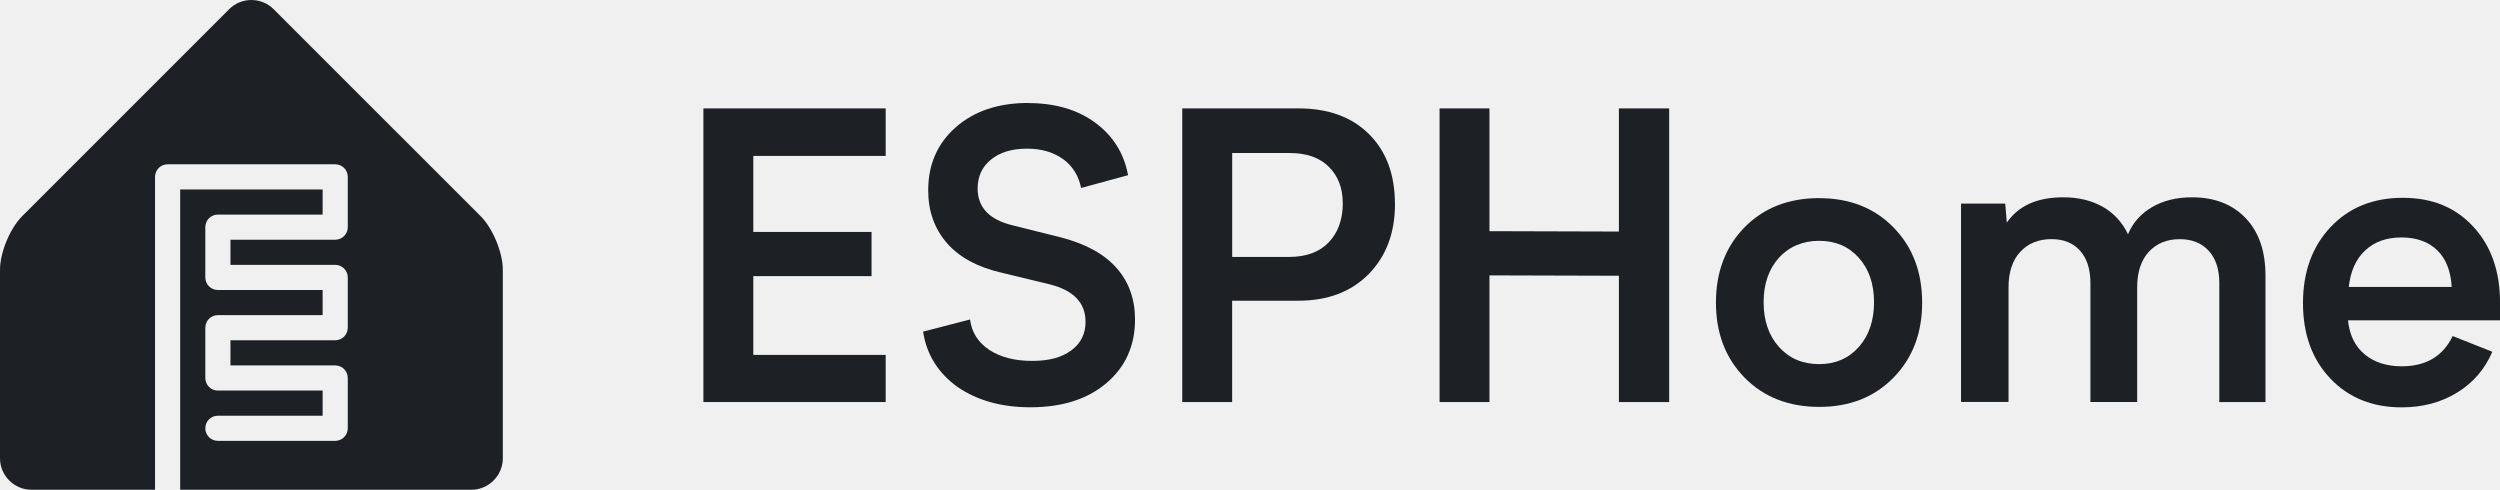
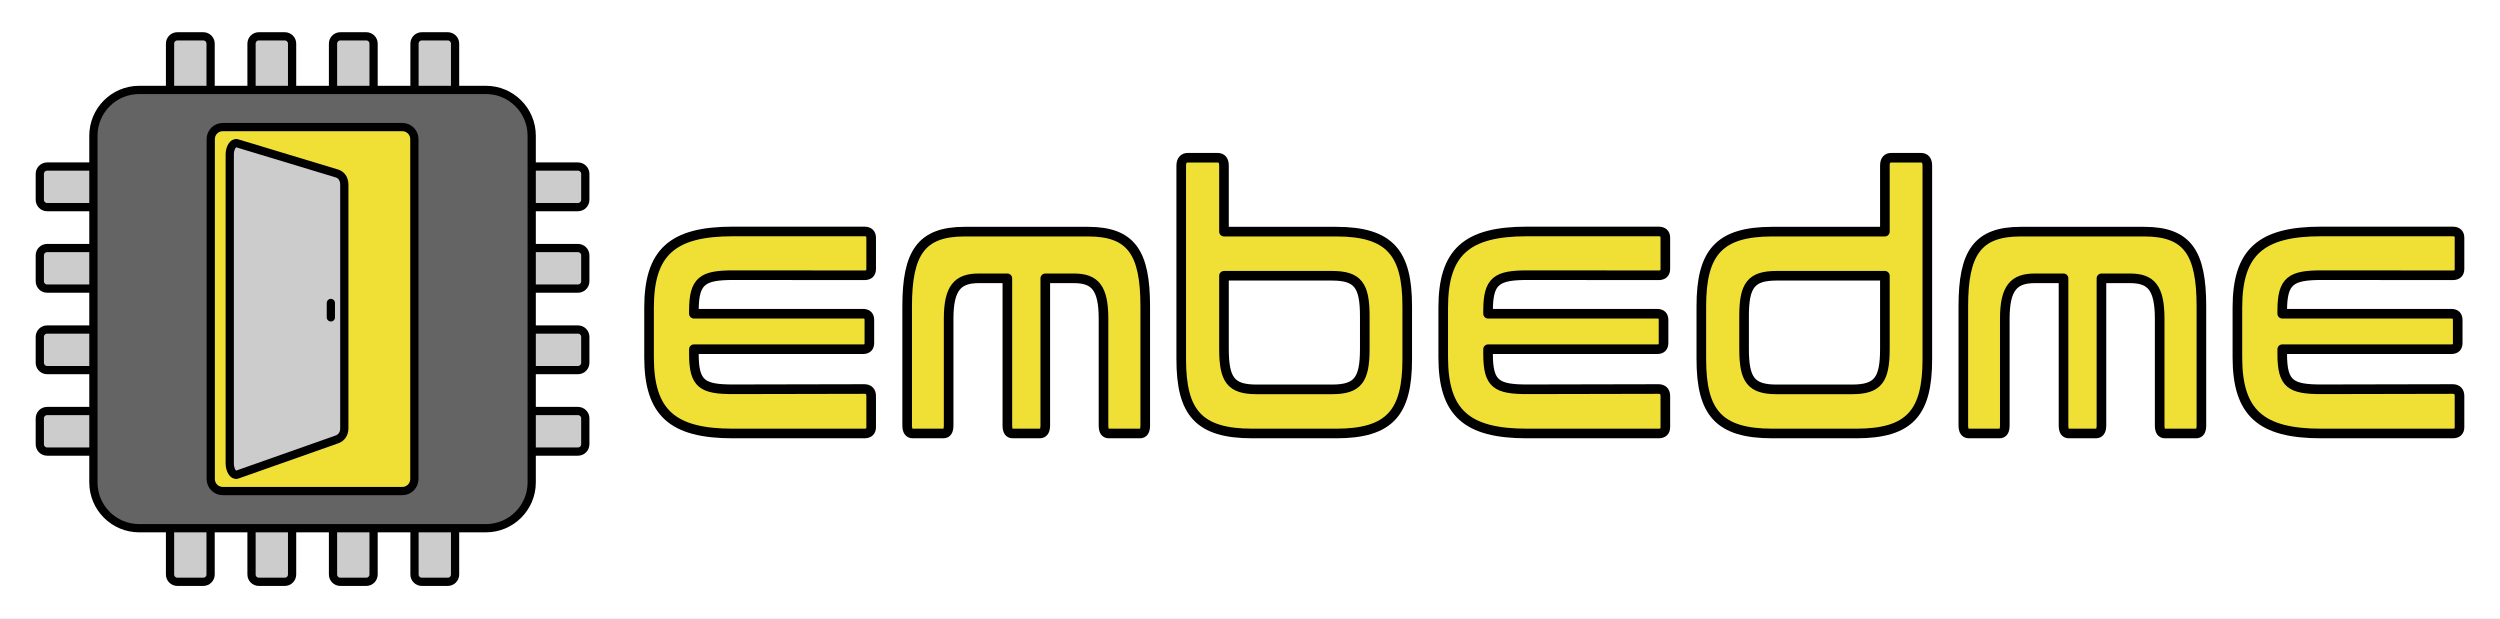
- <svg xmlns="http://www.w3.org/2000/svg" id="Layer_2" data-name="Layer 2" viewBox="0 0 596.64 116.88">
-   <defs>
-     <style>.cls-1{fill:#1d2126;stroke-width:0}</style>
-   </defs>
-   <g id="Layer_1-2" data-name="Layer 1">
-     <g>
-       <g>
-         <path d="M211.37,84.7v11.25h-43.5V25.87h43.5v11.34h-31.59v18.14h28.22v10.55h-28.22v18.8h31.59Z" class="cls-1" />
-         <path d="M245.41,24.6c6.41,0,11.73,1.56,15.98,4.69,4.25,3.12,6.86,7.3,7.83,12.52l-11.2,3.05c-.63-3-2.09-5.31-4.38-6.94-2.3-1.62-5.13-2.44-8.51-2.44-3.63,0-6.5.87-8.62,2.6-2.13,1.73-3.19,4.04-3.19,6.91,0,4.53,2.81,7.47,8.44,8.81l11.44,2.86c5.91,1.53,10.33,3.96,13.27,7.29,2.94,3.33,4.41,7.43,4.41,12.3,0,6.25-2.27,11.3-6.8,15.16-4.53,3.86-10.59,5.79-18.19,5.79-6.84,0-12.63-1.61-17.34-4.83-4.66-3.34-7.41-7.75-8.25-13.22l11.2-2.91c.41,3.09,1.95,5.52,4.62,7.27,2.67,1.75,6.07,2.62,10.2,2.62s7.09-.84,9.35-2.51c2.27-1.67,3.4-3.94,3.4-6.82,0-4.5-2.81-7.47-8.44-8.91l-11.44-2.77c-5.88-1.34-10.29-3.73-13.24-7.15s-4.43-7.6-4.43-12.54c0-6.19,2.2-11.21,6.59-15.07,4.39-3.86,10.16-5.79,17.32-5.79Z" class="cls-1" />
-         <path d="M332.92,48.7c0,6.88-2.09,12.44-6.26,16.69-4.17,4.25-9.79,6.38-16.85,6.38h-15.75v24.19h-11.91V25.87h27.75c7.12,0,12.74,2.06,16.85,6.16,4.11,4.11,6.16,9.66,6.16,16.66ZM320.45,48.42c0-3.53-1.1-6.4-3.3-8.6s-5.32-3.3-9.35-3.3h-13.73v24.8h13.55c4.12,0,7.3-1.17,9.52-3.52,2.22-2.34,3.33-5.47,3.33-9.38Z" class="cls-1" />
-         <path d="M343.56,25.87h11.91v29.3l30.89.09v-29.39h12v70.08h-12v-30.14l-30.89-.09v30.23h-11.91V25.87Z" class="cls-1" />
-         <path d="M434.17,47.29c7.25,0,13.16,2.33,17.72,6.98,4.56,4.66,6.84,10.64,6.84,17.95s-2.28,13.25-6.84,17.91c-4.56,4.66-10.47,6.98-17.72,6.98s-13.25-2.33-17.81-6.98c-4.56-4.66-6.84-10.62-6.84-17.91s2.28-13.34,6.84-17.98c4.56-4.64,10.5-6.96,17.81-6.96ZM434.17,86.9c3.87,0,7.02-1.37,9.45-4.1,2.42-2.73,3.63-6.29,3.63-10.66s-1.21-7.91-3.63-10.62c-2.42-2.7-5.57-4.05-9.45-4.05s-7.17,1.35-9.61,4.05c-2.44,2.7-3.66,6.24-3.66,10.62s1.22,7.93,3.66,10.66c2.44,2.73,5.64,4.1,9.61,4.1Z" class="cls-1" />
-         <path d="M540.67,65.81v30.14h-11.02v-28.41c0-3.28-.84-5.84-2.53-7.69-1.69-1.84-3.98-2.77-6.89-2.77-3.09,0-5.56,1.01-7.41,3.02-1.84,2.02-2.77,4.84-2.77,8.46v27.38h-11.16v-28.41c0-3.28-.82-5.84-2.46-7.69-1.64-1.84-3.91-2.77-6.82-2.77-3.09,0-5.58,1.01-7.45,3.02s-2.81,4.84-2.81,8.46v27.38h-11.34v-47.34h10.55l.38,4.55c2.75-4.03,7.23-6.05,13.45-6.05,3.62,0,6.77.75,9.42,2.25,2.66,1.5,4.67,3.69,6.05,6.56,1.16-2.75,3.07-4.91,5.74-6.47,2.67-1.56,5.85-2.34,9.54-2.34,5.37,0,9.64,1.66,12.8,4.97,3.16,3.31,4.73,7.89,4.73,13.73Z" class="cls-1" />
-         <path d="M596.64,76.45h-36.28c.38,3.56,1.72,6.28,4.03,8.16,2.31,1.88,5.25,2.81,8.81,2.81,5.78,0,9.83-2.41,12.14-7.22l9.47,3.75c-1.78,4.16-4.59,7.41-8.41,9.75-3.83,2.34-8.23,3.52-13.2,3.52-7,0-12.68-2.29-17.04-6.87-4.36-4.58-6.54-10.59-6.54-18.02s2.2-13.48,6.59-18.14c4.39-4.66,10.13-6.98,17.23-6.98s12.58,2.3,16.83,6.89c4.25,4.59,6.38,10.64,6.38,18.14v4.22ZM560.55,68.48h24.56c-.22-3.84-1.38-6.77-3.49-8.79s-4.95-3.02-8.51-3.02-6.41,1.02-8.62,3.07c-2.22,2.05-3.53,4.96-3.94,8.74Z" class="cls-1" />
+ <svg xmlns="http://www.w3.org/2000/svg" width="1820" height="450" viewBox="0 0 1820 450" version="1.1" xml:space="preserve" style="clip-rule:evenodd;fill-rule:evenodd;stroke-linecap:round;stroke-miterlimit:1" id="svg160">
+   <rect style="clip-rule:evenodd;display:inline;fill:#ffffff;fill-rule:evenodd;stroke-width:11.544;stroke-linecap:round;stroke-linejoin:round;stroke-miterlimit:1" id="rect333" width="1820" height="450" x="0" y="1.5258789e-05" ry="0" />
+   <g id="g11949" transform="translate(-28.26941,-28.95436)">
+     <g id="g6315">
+       <path d="m 561.716,197.459 c -43.961,0 -60.936,15.128 -60.936,55.468 v 36.138 c 0,40.341 16.975,55.468 60.936,55.468 h 95.756 c 3.264,0 5.005,-1.471 5.005,-4.622 v -22.739 c 0,-3.152 -1.741,-5.022 -5.005,-5.015 l -95.103,0.196 c -22.633,0.047 -28.945,-3.538 -28.945,-25.599 v -3.572 h 122.96 c 3.264,0 4.788,-1.471 4.788,-4.622 v -16.598 c 0,-3.152 -1.523,-4.622 -4.788,-4.622 H 533.425 v -2.101 c 0,-22.061 6.311,-25.978 28.945,-25.958 l 95.103,0.081 c 3.264,0.003 5.005,-1.471 5.005,-4.622 v -22.658 c 0,-3.152 -1.741,-4.622 -5.005,-4.622 z" style="font-size:96.028px;font-family:Conthrax;-inkscape-font-specification:Conthrax;clip-rule:evenodd;fill:#f0e036;fill-rule:evenodd;stroke:#000000;stroke-width:7;stroke-linecap:round;stroke-linejoin:round;stroke-miterlimit:1;stroke-dasharray:none" id="path2891" />
+       <path d="m 893.211,143.78 c -3.264,0 -5.005,1.874 -5.005,5.889 v 140.796 c 0,38.812 12.622,54.07 51.795,54.07 h 60.936 c 39.173,0 51.795,-15.257 51.795,-54.07 v -38.545 c 0,-38.812 -12.622,-54.337 -51.795,-54.337 h -81.611 v -47.913 c 0,-4.015 -1.523,-5.889 -4.788,-5.889 z m 104.679,85.923 c 18.934,0 23.939,6.959 23.939,29.444 v 23.823 c 0,22.485 -5.005,29.444 -23.939,29.444 h -54.842 c -18.716,0 -23.721,-6.959 -23.721,-29.444 v -53.267 z" style="font-size:96.028px;font-family:Conthrax;-inkscape-font-specification:Conthrax;clip-rule:evenodd;fill:#f0e036;fill-rule:evenodd;stroke:#000000;stroke-width:7;stroke-linecap:round;stroke-linejoin:round;stroke-miterlimit:1;stroke-dasharray:none" id="path2895" />
+       <path d="m 1318.634,197.582 c -39.173,0 -51.795,15.525 -51.795,54.337 v 38.545 c 0,38.812 12.622,54.07 51.795,54.07 h 60.936 c 39.173,0 51.795,-15.257 51.795,-54.07 V 149.669 c 0,-4.015 -1.524,-5.889 -4.788,-5.889 h -21.328 c -3.264,0 -4.788,1.874 -4.788,5.889 v 47.913 z m 57.889,114.831 h -54.842 c -18.716,0 -23.721,-6.959 -23.721,-29.444 v -23.823 c 0,-22.484 5.005,-29.444 23.721,-29.444 h 78.781 v 53.267 c 0,22.485 -5.005,29.444 -23.939,29.444 z" style="font-size:96.028px;font-family:Conthrax;-inkscape-font-specification:Conthrax;clip-rule:evenodd;fill:#f0e036;fill-rule:evenodd;stroke:#000000;stroke-width:7;stroke-linecap:round;stroke-linejoin:round;stroke-miterlimit:1;stroke-dasharray:none" id="path2899" />
+       <path d="m 1139.873,197.459 c -43.961,0 -60.936,15.128 -60.936,55.468 v 36.138 c 0,40.341 16.975,55.468 60.936,55.468 h 95.756 c 3.264,0 5.005,-1.471 5.005,-4.622 v -22.739 c 0,-3.152 -1.741,-5.022 -5.005,-5.015 l -95.103,0.196 c -22.633,0.047 -28.945,-3.538 -28.945,-25.599 v -3.572 h 122.96 c 3.264,0 4.788,-1.471 4.788,-4.622 v -16.598 c 0,-3.152 -1.523,-4.622 -4.788,-4.622 h -122.96 v -2.101 c 0,-22.061 6.311,-25.978 28.945,-25.958 l 95.103,0.081 c 3.264,0.003 5.005,-1.471 5.005,-4.622 v -22.658 c 0,-3.152 -1.741,-4.622 -5.005,-4.622 z" style="font-size:96.028px;font-family:Conthrax;-inkscape-font-specification:Conthrax;clip-rule:evenodd;fill:#f0e036;fill-rule:evenodd;stroke:#000000;stroke-width:7;stroke-linecap:round;stroke-linejoin:round;stroke-miterlimit:1;stroke-dasharray:none" id="path3017" />
+       <path d="m 1718.029,197.459 c -43.961,0 -60.936,15.128 -60.936,55.468 v 36.138 c 0,40.341 16.975,55.468 60.936,55.468 h 95.756 c 3.264,0 5.005,-1.471 5.005,-4.622 v -22.739 c 0,-3.152 -1.741,-5.022 -5.005,-5.015 l -95.103,0.196 c -22.633,0.047 -28.945,-3.538 -28.945,-25.599 v -3.572 h 122.96 c 3.264,0 4.788,-1.471 4.788,-4.622 v -16.598 c 0,-3.152 -1.523,-4.622 -4.788,-4.622 h -122.96 v -2.101 c 0,-22.061 6.311,-25.978 28.945,-25.958 l 95.103,0.081 c 3.264,0.003 5.005,-1.471 5.005,-4.622 v -22.658 c 0,-3.152 -1.741,-4.622 -5.005,-4.622 z" style="font-size:96.028px;font-family:Conthrax;-inkscape-font-specification:Conthrax;clip-rule:evenodd;fill:#f0e036;fill-rule:evenodd;stroke:#000000;stroke-width:7;stroke-linecap:round;stroke-linejoin:round;stroke-miterlimit:1;stroke-dasharray:none" id="path3019" />
+       <path d="m 1499.405,197.582 c -31.64,0 -41.836,15.525 -41.836,54.337 v 86.726 c 0,4.015 1.406,5.889 4.043,5.889 h 22.283 c 2.637,0 3.867,-1.874 3.867,-5.889 v -77.625 c 0,-22.484 6.648,-29.444 21.766,-29.444 h 20.986 v 107.069 c 0,4.015 1.23,5.889 3.867,5.889 h 19.697 c 2.637,0 4.043,-1.874 4.043,-5.889 V 231.577 h 20.876 c 15.293,0 21.512,6.959 21.512,29.444 v 77.625 c 0,4.015 1.23,5.889 3.867,5.889 h 22.646 c 2.637,0 3.867,-1.874 3.867,-5.889 v -86.726 c 0,-38.812 -10.02,-54.337 -41.66,-54.337 z" style="font-size:96.028px;font-family:Conthrax;-inkscape-font-specification:Conthrax;clip-rule:evenodd;fill:#f0e036;fill-rule:evenodd;stroke:#000000;stroke-width:7;stroke-linecap:round;stroke-linejoin:round;stroke-miterlimit:1;stroke-dasharray:none" id="path329" />
+       <path d="m 730.518,197.582 c -31.64,0 -41.836,15.525 -41.836,54.337 v 86.726 c 0,4.015 1.406,5.889 4.043,5.889 H 715.008 c 2.637,0 3.867,-1.874 3.867,-5.889 v -77.625 c 0,-22.484 6.648,-29.444 21.766,-29.444 h 20.986 v 107.069 c 0,4.015 1.23,5.889 3.867,5.889 h 19.697 c 2.637,0 4.043,-1.874 4.043,-5.889 V 231.577 h 20.876 c 15.293,0 21.512,6.959 21.512,29.444 l 3e-5,77.625 c 0,4.015 1.23,5.889 3.867,5.889 h 22.646 c 2.637,0 3.867,-1.874 3.867,-5.889 v -86.726 c 0,-38.812 -10.02,-54.337 -41.66,-54.337 z" style="font-size:96.028px;font-family:Conthrax;-inkscape-font-specification:Conthrax;clip-rule:evenodd;fill:#f0e036;fill-rule:evenodd;stroke:#000000;stroke-width:7;stroke-linecap:round;stroke-linejoin:round;stroke-miterlimit:1;stroke-dasharray:none" id="path431" />
+     </g>
+     <g id="g2410" style="clip-rule:evenodd;fill-rule:evenodd;stroke-linecap:round;stroke-miterlimit:1" transform="translate(-94.19277,-15.08091)">
+       <g id="g3023-1" transform="rotate(90,347.7826,256.1718)">
+         <rect style="fill:#cccccc;fill-opacity:1;stroke:#000000;stroke-width:6;stroke-linecap:round;stroke-linejoin:round;stroke-dasharray:none;stroke-opacity:1" id="rect3015-5" width="48.126" height="29.533" x="-559.205" y="-179.735" ry="5.331" transform="scale(-1)" />
+         <rect style="fill:#cccccc;fill-opacity:1;stroke:#000000;stroke-width:6;stroke-linecap:round;stroke-linejoin:round;stroke-dasharray:none;stroke-opacity:1" id="rect3017-0" width="48.126" height="29.533" x="-559.205" y="-357.707" ry="5.331" transform="scale(-1)" />
+         <rect style="fill:#cccccc;fill-opacity:1;stroke:#000000;stroke-width:6;stroke-linecap:round;stroke-linejoin:round;stroke-dasharray:none;stroke-opacity:1" id="rect3019-9" width="48.126" height="29.533" x="-559.205" y="-239.059" ry="5.331" transform="scale(-1)" />
+         <rect style="fill:#cccccc;fill-opacity:1;stroke:#000000;stroke-width:6;stroke-linecap:round;stroke-linejoin:round;stroke-dasharray:none;stroke-opacity:1" id="rect3021-8" width="48.126" height="29.533" x="-559.205" y="-298.383" ry="5.331" transform="scale(-1)" />
      </g>
-       <path d="M114.7,51.58L65.3,2.19c-2.92-2.92-7.69-2.92-10.61,0L5.3,51.58c-2.92,2.92-5.3,8.68-5.3,12.8v45c0,4.12,3.38,7.5,7.5,7.5h29.5V42.21c0-1.66,1.34-3,3-3h40c1.66,0,3,1.34,3,3v12c0,1.66-1.34,3-3,3h-25v6h25c1.66,0,3,1.34,3,3v12c0,1.66-1.34,3-3,3h-25v6h25c1.66,0,3,1.34,3,3v12c0,1.66-1.34,3-3,3h-28c-1.66,0-3-1.34-3-3s1.34-3,3-3h25v-6h-25c-1.66,0-3-1.34-3-3v-12c0-1.66,1.34-3,3-3h25v-6h-25c-1.66,0-3-1.34-3-3v-12c0-1.66,1.34-3,3-3h25v-6h-34v71.67h69.5c4.12,0,7.5-3.38,7.5-7.5v-45c0-4.12-2.39-9.89-5.3-12.8Z" class="cls-1" />
+       <g id="g3013-7" transform="rotate(90,522.2787,81.67562)">
+         <rect style="fill:#cccccc;fill-opacity:1;stroke:#000000;stroke-width:6;stroke-linecap:round;stroke-linejoin:round;stroke-dasharray:none;stroke-opacity:1" id="rect3005-2" width="48.126" height="29.533" x="-559.205" y="-179.735" ry="5.331" transform="scale(-1)" />
+         <rect style="fill:#cccccc;fill-opacity:1;stroke:#000000;stroke-width:6;stroke-linecap:round;stroke-linejoin:round;stroke-dasharray:none;stroke-opacity:1" id="rect3007-6" width="48.126" height="29.533" x="-559.205" y="-357.707" ry="5.331" transform="scale(-1)" />
+         <rect style="fill:#cccccc;fill-opacity:1;stroke:#000000;stroke-width:6;stroke-linecap:round;stroke-linejoin:round;stroke-dasharray:none;stroke-opacity:1" id="rect3009-0" width="48.126" height="29.533" x="-559.205" y="-239.059" ry="5.331" transform="scale(-1)" />
+         <rect style="fill:#cccccc;fill-opacity:1;stroke:#000000;stroke-width:6;stroke-linecap:round;stroke-linejoin:round;stroke-dasharray:none;stroke-opacity:1" id="rect3011-8" width="48.126" height="29.533" x="-559.205" y="-298.383" ry="5.331" transform="scale(-1)" />
+       </g>
+       <g id="g3003-0" transform="translate(-359.6384,15.0809)">
+         <rect style="fill:#cccccc;fill-opacity:1;stroke:#000000;stroke-width:6;stroke-linecap:round;stroke-linejoin:round;stroke-dasharray:none;stroke-opacity:1" id="rect2995-6" width="48.126" height="29.533" x="-559.205" y="-179.735" ry="5.331" transform="scale(-1)" />
+         <rect style="fill:#cccccc;fill-opacity:1;stroke:#000000;stroke-width:6;stroke-linecap:round;stroke-linejoin:round;stroke-dasharray:none;stroke-opacity:1" id="rect2997-2" width="48.126" height="29.533" x="-559.205" y="-357.707" ry="5.331" transform="scale(-1)" />
+         <rect style="fill:#cccccc;fill-opacity:1;stroke:#000000;stroke-width:6;stroke-linecap:round;stroke-linejoin:round;stroke-dasharray:none;stroke-opacity:1" id="rect2999-8" width="48.126" height="29.533" x="-559.205" y="-239.059" ry="5.331" transform="scale(-1)" />
+         <rect style="fill:#cccccc;fill-opacity:1;stroke:#000000;stroke-width:6;stroke-linecap:round;stroke-linejoin:round;stroke-dasharray:none;stroke-opacity:1" id="rect3001-6" width="48.126" height="29.533" x="-559.205" y="-298.383" ry="5.331" transform="scale(-1)" />
+       </g>
+       <g id="g2993-1" transform="translate(-10.64605,15.0809)">
+         <rect style="fill:#cccccc;fill-opacity:1;stroke:#000000;stroke-width:6;stroke-linecap:round;stroke-linejoin:round;stroke-dasharray:none;stroke-opacity:1" id="rect2981-6" width="48.126" height="29.533" x="-559.205" y="-179.735" ry="5.331" transform="scale(-1)" />
+         <rect style="fill:#cccccc;fill-opacity:1;stroke:#000000;stroke-width:6;stroke-linecap:round;stroke-linejoin:round;stroke-dasharray:none;stroke-opacity:1" id="rect2983-9" width="48.126" height="29.533" x="-559.205" y="-357.707" ry="5.331" transform="scale(-1)" />
+         <rect style="fill:#cccccc;fill-opacity:1;stroke:#000000;stroke-width:6;stroke-linecap:round;stroke-linejoin:round;stroke-dasharray:none;stroke-opacity:1" id="rect2985-2" width="48.126" height="29.533" x="-559.205" y="-239.059" ry="5.331" transform="scale(-1)" />
+         <rect style="fill:#cccccc;fill-opacity:1;stroke:#000000;stroke-width:6;stroke-linecap:round;stroke-linejoin:round;stroke-dasharray:none;stroke-opacity:1" id="rect2987-8" width="48.126" height="29.533" x="-559.205" y="-298.383" ry="5.331" transform="scale(-1)" />
+       </g>
+       <rect style="display:inline;fill:#646464;fill-opacity:1;stroke:#000000;stroke-width:6;stroke-linecap:round;stroke-linejoin:round;stroke-dasharray:none;stroke-opacity:1" id="rect1091-6" width="319.086" height="319.086" x="190.457" y="109.492" ry="33.341" />
+       <g transform="matrix(6.19862,0,0,8.900961,122.8764,-88.52079)" id="g146-6" style="stroke-width:0;stroke-dasharray:none">
+         <rect x="24.658" y="25.201" width="23.966" height="29.939" style="display:inline;fill:#f0e036;stroke:#000000;stroke-width:0;stroke-linejoin:round;stroke-miterlimit:1.5;stroke-dasharray:none" id="rect144-0" ry="0.785" />
+       </g>
+       <path id="rect1468-1" style="fill:#cccccc;stroke:#000000;stroke-width:6;stroke-linejoin:round;stroke-dasharray:none" d="m 295.031,148.329 72.767,22.013 c 2.849,0.862 5.315,3.591 5.315,8.052 V 355.85 c 0,4.461 -2.499,7.058 -5.315,8.052 l -72.767,25.681 c -2.816,0.994 -5.315,-3.591 -5.315,-8.052 V 156.381 c 0,-4.461 2.467,-8.914 5.315,-8.052 z" />
+       <rect style="display:inline;fill:none;stroke:#000000;stroke-width:6;stroke-linecap:round;stroke-linejoin:round;stroke-dasharray:none;stroke-opacity:1" id="rect1089-0" width="148.236" height="264.964" x="275.882" y="136.553" ry="8.734" />
+       <path style="fill:#cccccc;fill-opacity:1;stroke:#000000;stroke-width:6;stroke-linecap:round;stroke-linejoin:round;stroke-dasharray:none;stroke-opacity:1" d="m 363.325,264.602 v 10.481 0" id="path2646-7" />
    </g>
  </g>
+   <defs id="defs164" />
</svg>
